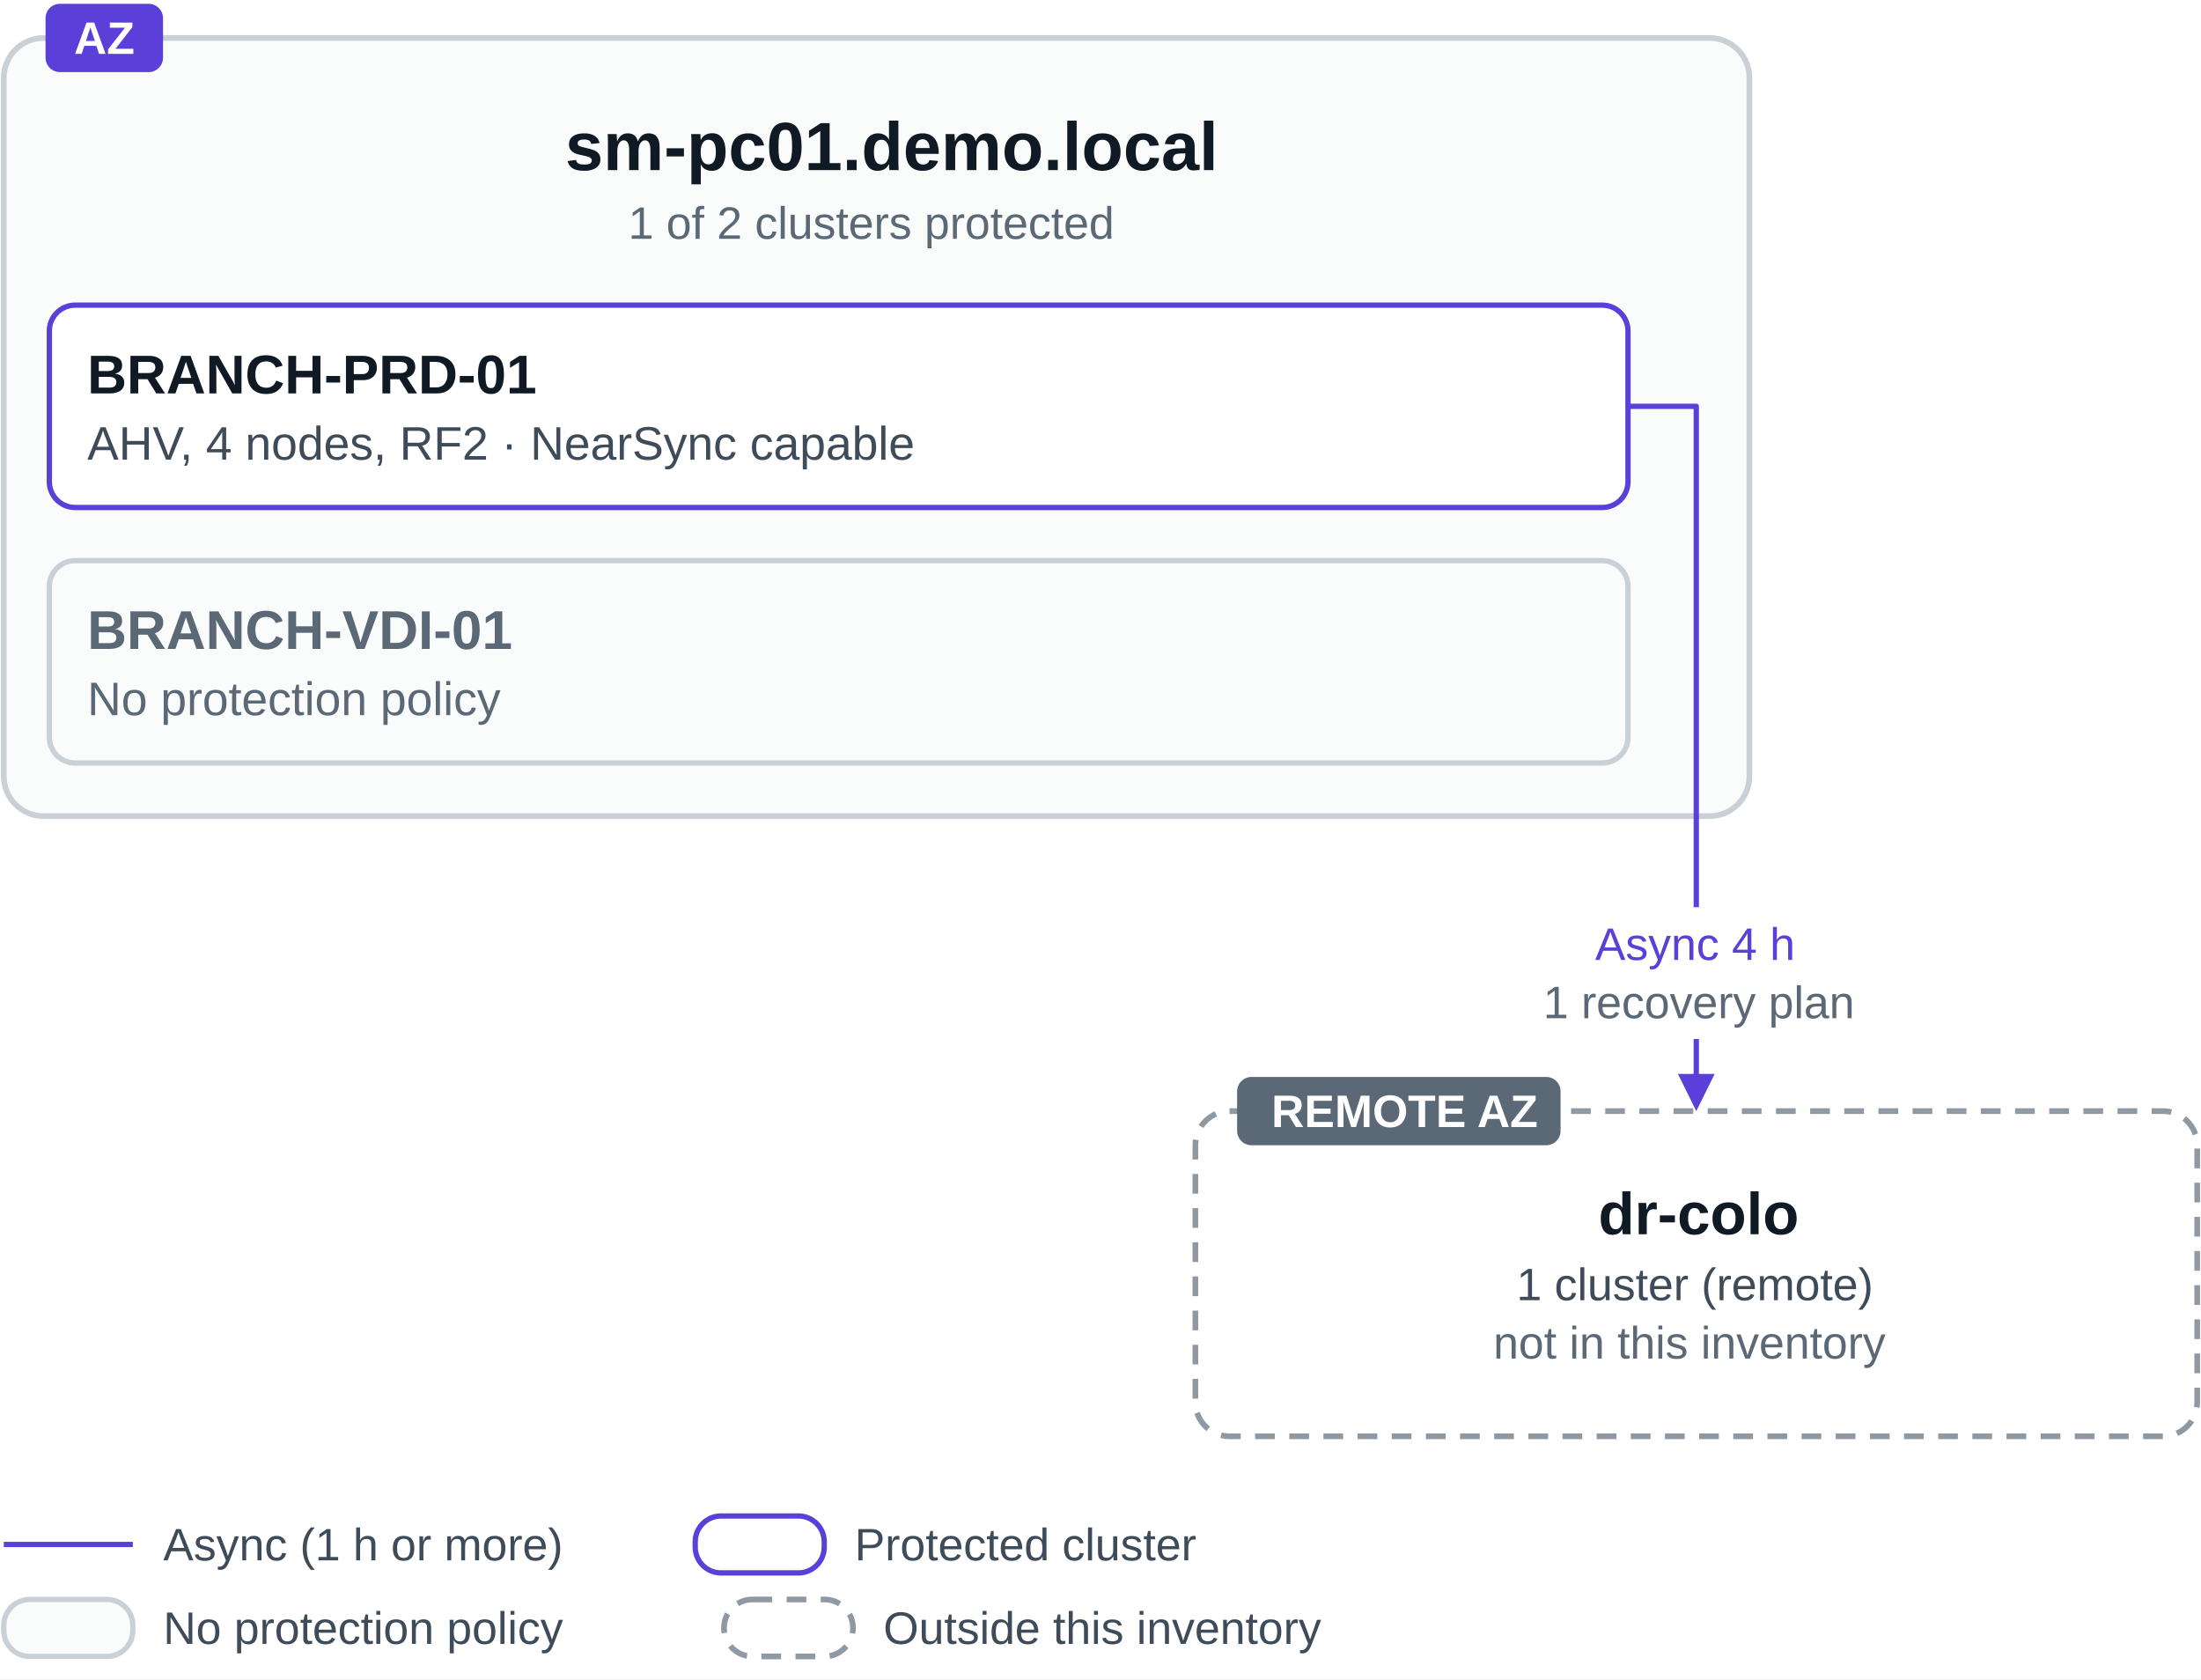
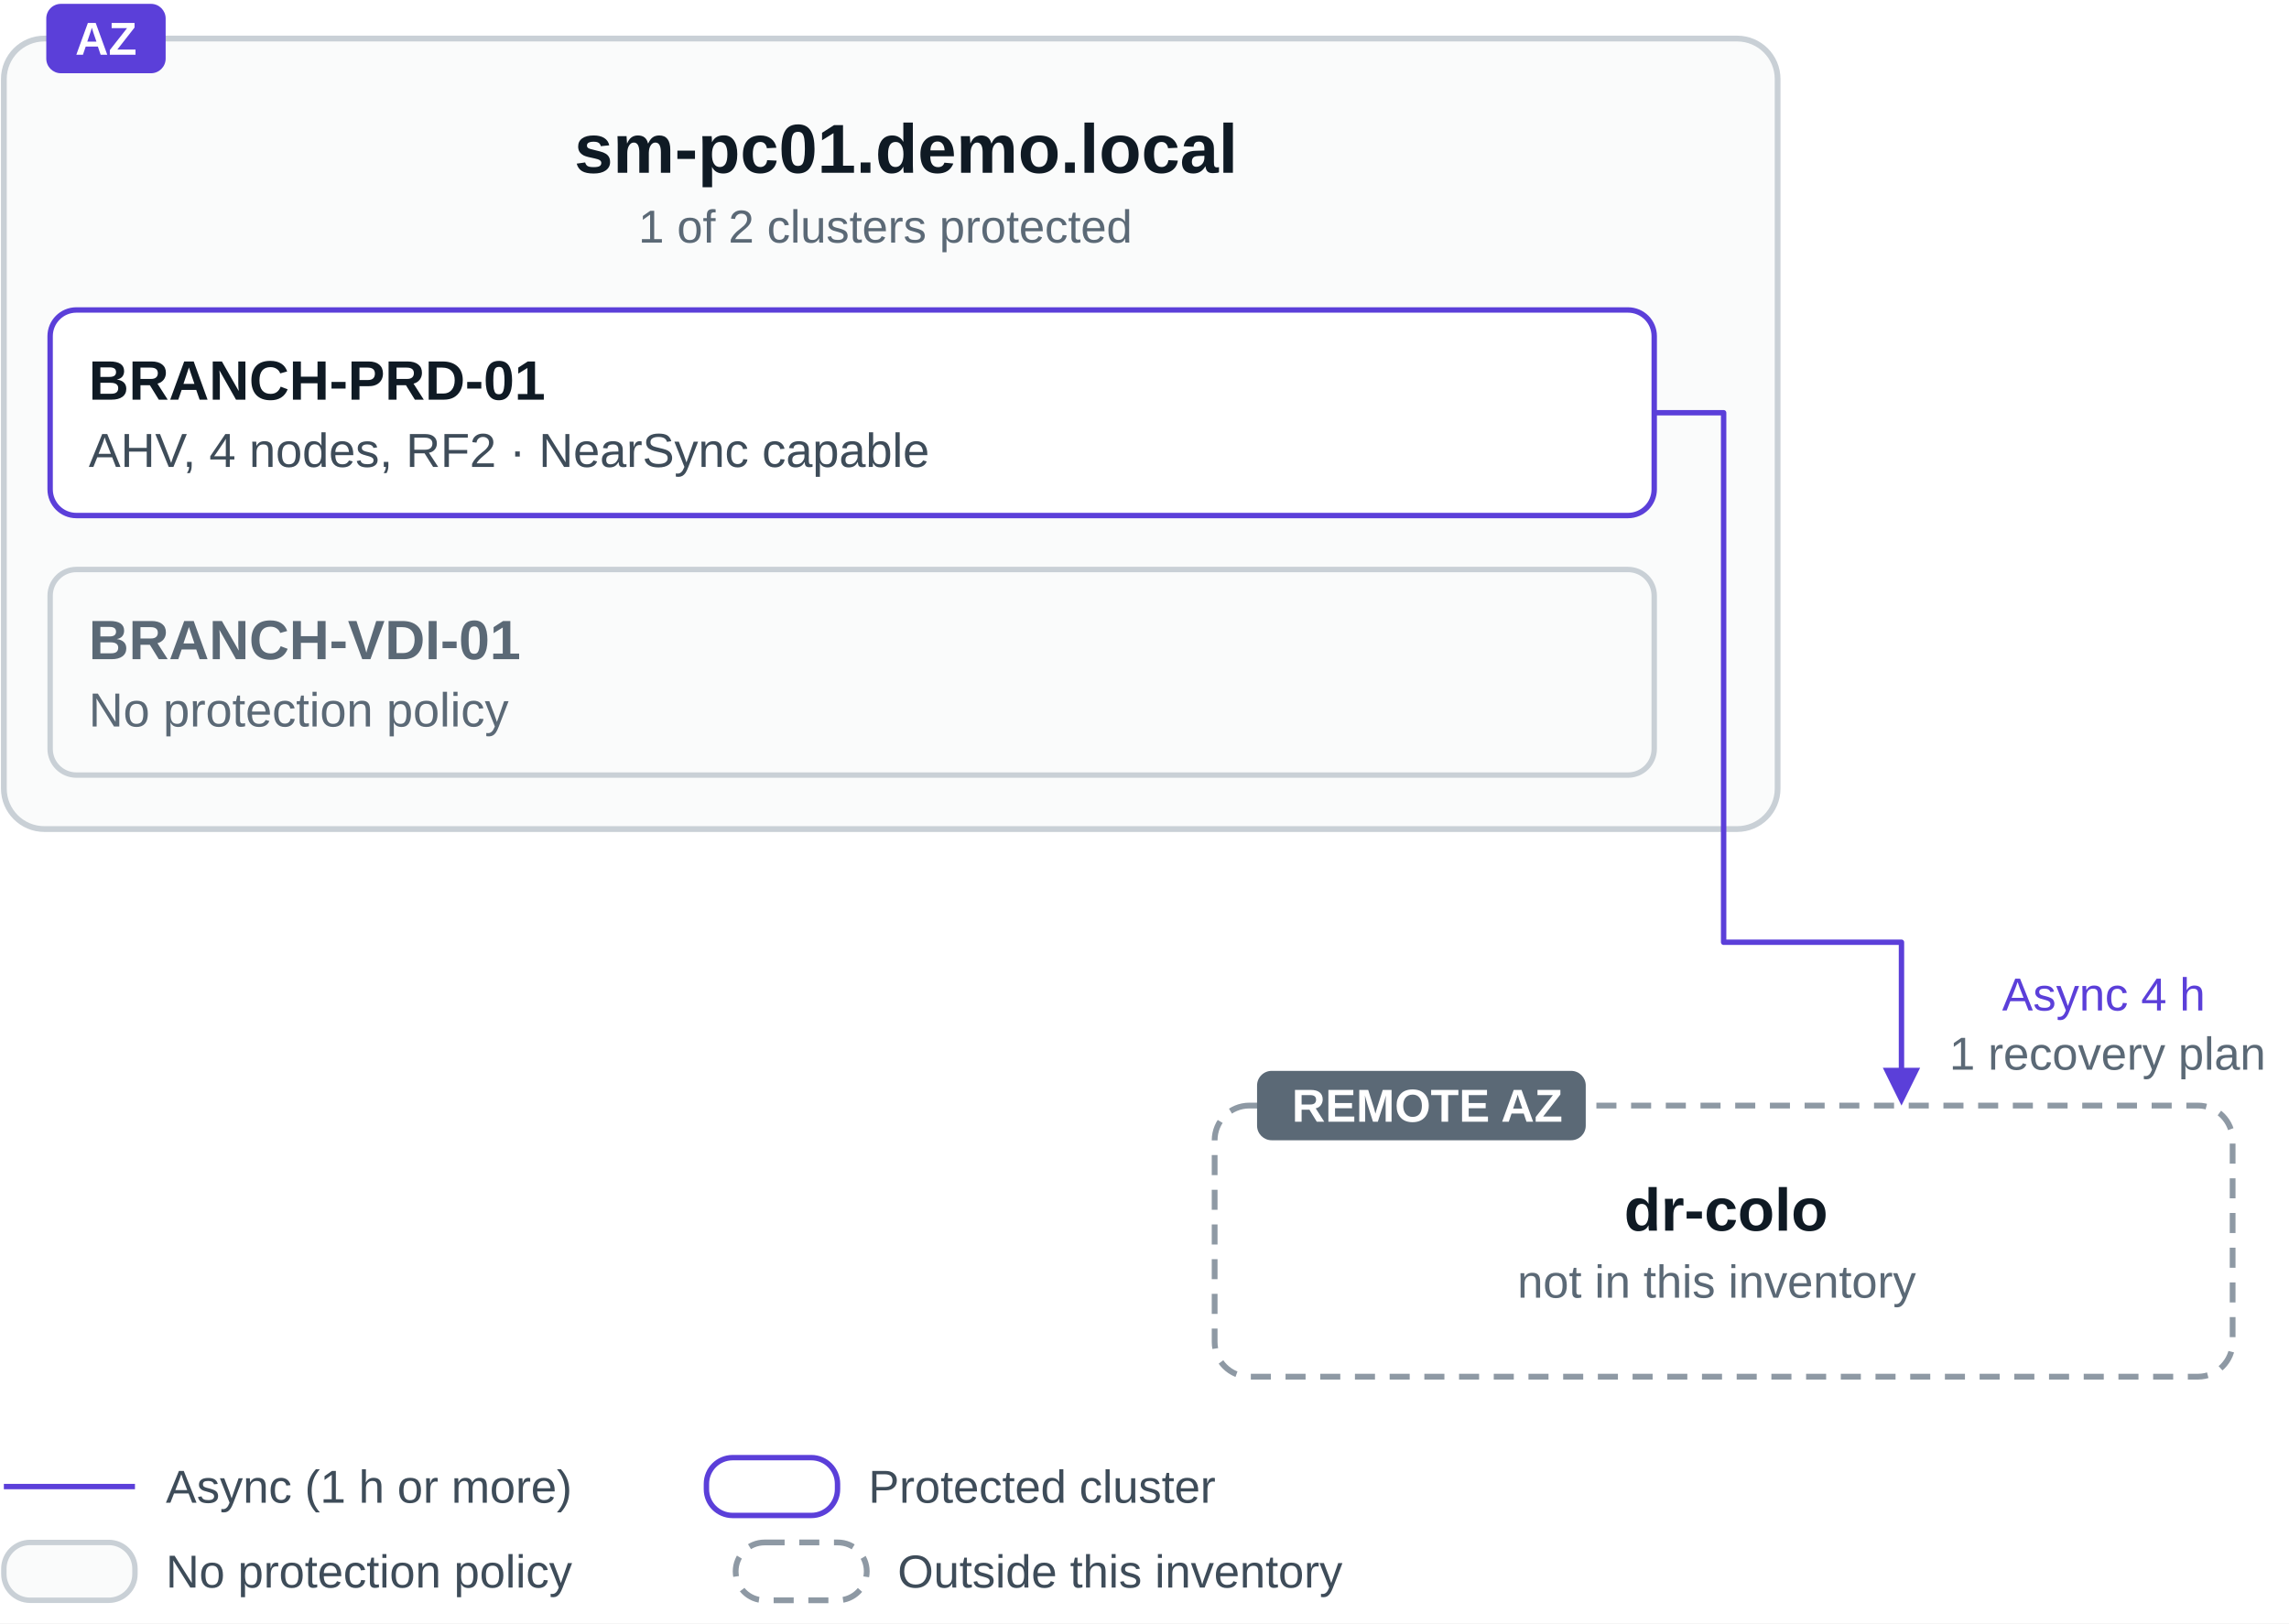
- <svg xmlns="http://www.w3.org/2000/svg" version="1.1" width="290pt" height="221.22pt" viewBox="0 0 290 221.22" font-family="Figtree, Calibri, 'Segoe UI', Arial, sans-serif">
-   <rect width="290" height="221.22" fill="#FFFFFF" />
+ <svg xmlns="http://www.w3.org/2000/svg" version="1.1" width="296.81pt" height="210.54pt" viewBox="0 0 296.81 210.54" font-family="Figtree, Calibri, 'Segoe UI', Arial, sans-serif">
+   <rect width="296.81" height="210.54" fill="#FFFFFF" />
  <g id="site:sm-pc01.demo.local" data-kind="container" data-name="sm-pc01.demo.local" data-prism-central="sm-pc01.demo.local">
    <rect x="0.5" y="5" width="230" height="102.52" fill="#FAFBFB" rx="5.25" stroke="#C9D0D6" stroke-width="0.75" />
    <text x="74.47" y="22.41" font-size="9" font-weight="600" fill="#0F1A24">sm-pc01.demo.local</text>
    <text x="82.78" y="31.46" font-size="6" fill="#5B6976">1 of 2 clusters protected</text>
  </g>
  <g id="cluster:0ca0388a-8411-5a32-a54a-f18b3163a417" data-kind="box" data-cluster-uuid="0ca0388a-8411-5a32-a54a-f18b3163a417" data-name="BRANCH-PRD-01" data-prism-central="sm-pc01.demo.local">
    <rect x="6.5" y="40.2" width="208" height="26.66" fill="#FFFFFF" rx="3.4" stroke="#5B3FD9" stroke-width="0.7" />
    <text x="11.5" y="51.83" font-size="7.2" font-weight="600" fill="#0F1A24">BRANCH-PRD-01</text>
    <text x="11.5" y="60.56" font-size="6.2" fill="#3E4C59">AHV, 4 nodes, RF2 · NearSync capable</text>
  </g>
  <g id="cluster:8996917a-a180-5d7e-83b7-4e276021ce55" data-kind="box" data-cluster-uuid="8996917a-a180-5d7e-83b7-4e276021ce55" data-name="BRANCH-VDI-01" data-prism-central="sm-pc01.demo.local">
    <rect x="6.5" y="73.86" width="208" height="26.66" fill="#FAFBFB" rx="3.4" stroke="#C9D0D6" stroke-width="0.7" />
    <text x="11.5" y="85.49" font-size="7.2" font-weight="600" fill="#5B6976">BRANCH-VDI-01</text>
    <text x="11.5" y="94.22" font-size="6.2" fill="#5B6976">No protection policy</text>
  </g>
  <g id="az:dr-colo" data-kind="box" data-availability-zone="dr-colo" data-name="dr-colo">
-     <rect x="157.5" y="146.38" width="132" height="42.84" fill="#FFFFFF" rx="4.5" stroke="#8E99A4" stroke-width="0.75" stroke-dasharray="2.6 1.9" />
-     <text x="210.6" y="162.6" font-size="7.8" font-weight="600" fill="#0F1A24">dr-colo</text>
-     <text x="199.81" y="171.3" font-size="6" fill="#3E4C59">1 cluster (remote)</text>
-     <text x="196.75" y="178.98" font-size="6" fill="#5B6976">not in this inventory</text>
+     <rect x="157.5" y="143.38" width="132" height="35.16" fill="#FFFFFF" rx="4.5" stroke="#8E99A4" stroke-width="0.75" stroke-dasharray="2.6 1.9" />
+     <text x="210.6" y="159.6" font-size="7.8" font-weight="600" fill="#0F1A24">dr-colo</text>
+     <text x="196.75" y="168.3" font-size="6" fill="#5B6976">not in this inventory</text>
  </g>
  <g id="legend:0:label" data-kind="label">
-     <text x="21.5" y="205.57" font-size="6" fill="#3E4C59">Async (1 h or more)</text>
+     <text x="21.5" y="194.89" font-size="6" fill="#3E4C59">Async (1 h or more)</text>
  </g>
  <g id="legend:1" data-kind="swatch">
-     <rect x="91.6" y="199.72" width="17" height="7.5" fill="#FFFFFF" rx="3.4" stroke="#5B3FD9" stroke-width="0.7" />
+     <rect x="91.6" y="189.04" width="17" height="7.5" fill="#FFFFFF" rx="3.4" stroke="#5B3FD9" stroke-width="0.7" />
  </g>
  <g id="legend:1:label" data-kind="label">
-     <text x="112.6" y="205.57" font-size="6" fill="#3E4C59">Protected cluster</text>
+     <text x="112.6" y="194.89" font-size="6" fill="#3E4C59">Protected cluster</text>
  </g>
  <g id="legend:2" data-kind="swatch">
-     <rect x="0.5" y="210.72" width="17" height="7.5" fill="#FAFBFB" rx="3.4" stroke="#C9D0D6" stroke-width="0.7" />
+     <rect x="0.5" y="200.04" width="17" height="7.5" fill="#FAFBFB" rx="3.4" stroke="#C9D0D6" stroke-width="0.7" />
  </g>
  <g id="legend:2:label" data-kind="label">
-     <text x="21.5" y="216.57" font-size="6" fill="#3E4C59">No protection policy</text>
+     <text x="21.5" y="205.89" font-size="6" fill="#3E4C59">No protection policy</text>
  </g>
  <g id="legend:3" data-kind="swatch">
-     <rect x="95.39" y="210.72" width="17" height="7.5" fill="#FFFFFF" rx="3.75" stroke="#8E99A4" stroke-width="0.75" stroke-dasharray="2.6 1.9" />
+     <rect x="95.39" y="200.04" width="17" height="7.5" fill="#FFFFFF" rx="3.75" stroke="#8E99A4" stroke-width="0.75" stroke-dasharray="2.6 1.9" />
  </g>
  <g id="legend:3:label" data-kind="label">
-     <text x="116.39" y="216.57" font-size="6" fill="#3E4C59">Outside this inventory</text>
+     <text x="116.39" y="205.89" font-size="6" fill="#3E4C59">Outside this inventory</text>
  </g>
  <g id="flow:cluster:0ca0388a-8411-5a32-a54a-f18b3163a417-&gt;az:dr-colo|az:dr-colo" data-kind="edge" data-link="replication">
-     <polyline points="214.5,53.53 223.5,53.53 223.5,142.68" fill="none" stroke="#5B3FD9" stroke-width="0.7" stroke-linejoin="round" />
-     <polygon points="223.5,146.38 221.08,141.48 225.92,141.48" fill="#5B3FD9" />
+     <polyline points="214.5,53.53 223.5,53.53 223.5,122.2 246.56,122.2 246.56,139.68" fill="none" stroke="#5B3FD9" stroke-width="0.7" stroke-linejoin="round" />
+     <polygon points="246.56,143.38 244.14,138.48 248.98,138.48" fill="#5B3FD9" />
  </g>
  <g id="legend:0" data-kind="edge" data-link="">
-     <polyline points="0.5,203.47 17.5,203.47" fill="none" stroke="#5B3FD9" stroke-width="0.7" stroke-linejoin="round" />
+     <polyline points="0.5,192.79 17.5,192.79" fill="none" stroke="#5B3FD9" stroke-width="0.7" stroke-linejoin="round" />
  </g>
  <g>
-     <rect x="200.12" y="119.52" width="46.75" height="17.36" rx="1.5" fill="#FFFFFF" />
-     <text x="210.17" y="126.46" font-size="6" fill="#5B3FD9">Async 4 h</text>
-     <text x="203.33" y="134.14" font-size="6" fill="#5B6976">1 recovery plan</text>
+     <text x="259.61" y="131.05" font-size="6" fill="#5B3FD9">Async 4 h</text>
+     <text x="252.77" y="138.73" font-size="6" fill="#5B6976">1 recovery plan</text>
  </g>
  <g id="site:sm-pc01.demo.local:tag" data-kind="tag">
    <rect x="6" y="0.5" width="15.48" height="9" fill="#5B3FD9" rx="1.9" />
    <text x="9.74" y="7.1" font-size="6" font-weight="600" fill="#FFFFFF">AZ</text>
  </g>
  <g id="az:dr-colo:tag" data-kind="tag">
-     <rect x="163" y="141.88" width="42.62" height="9" fill="#5B6976" rx="1.9" />
-     <text x="167.51" y="148.48" font-size="6" font-weight="600" fill="#FFFFFF">REMOTE AZ</text>
+     <rect x="163" y="138.88" width="42.62" height="9" fill="#5B6976" rx="1.9" />
+     <text x="167.51" y="145.48" font-size="6" font-weight="600" fill="#FFFFFF">REMOTE AZ</text>
  </g>
</svg>
